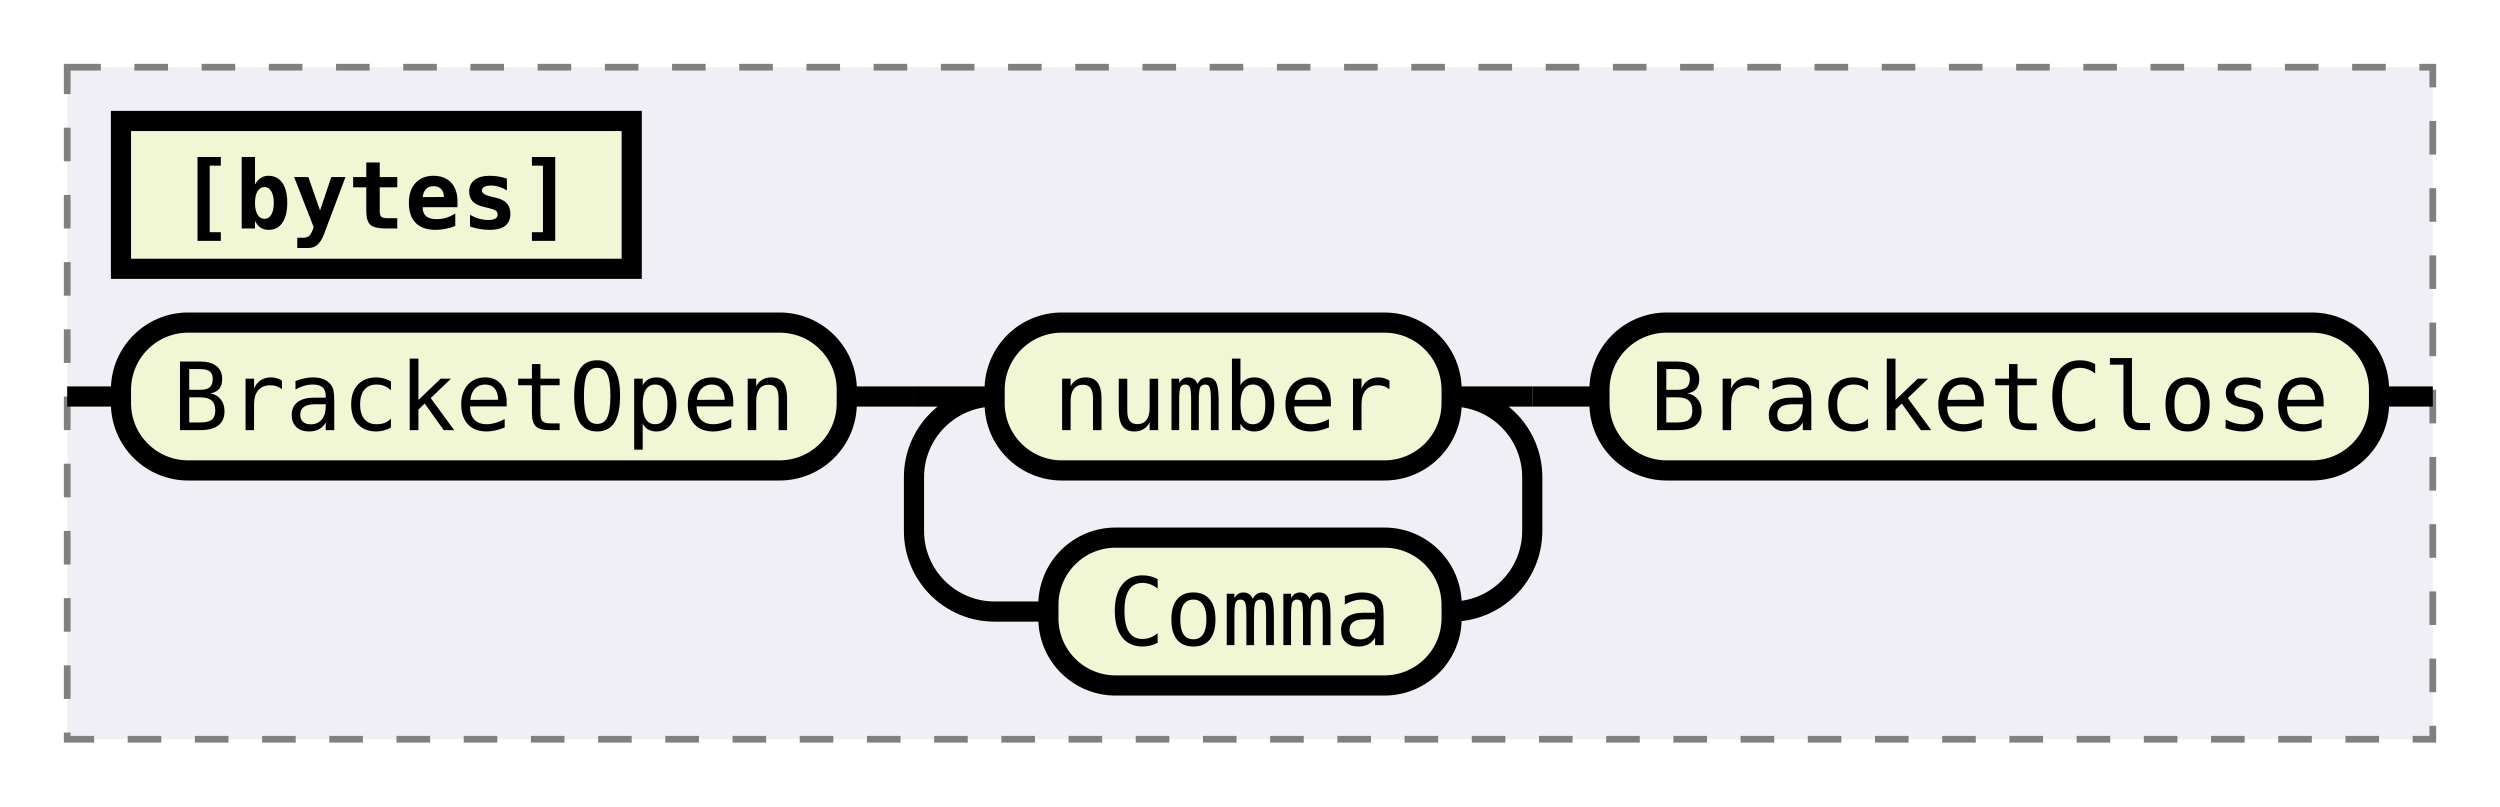
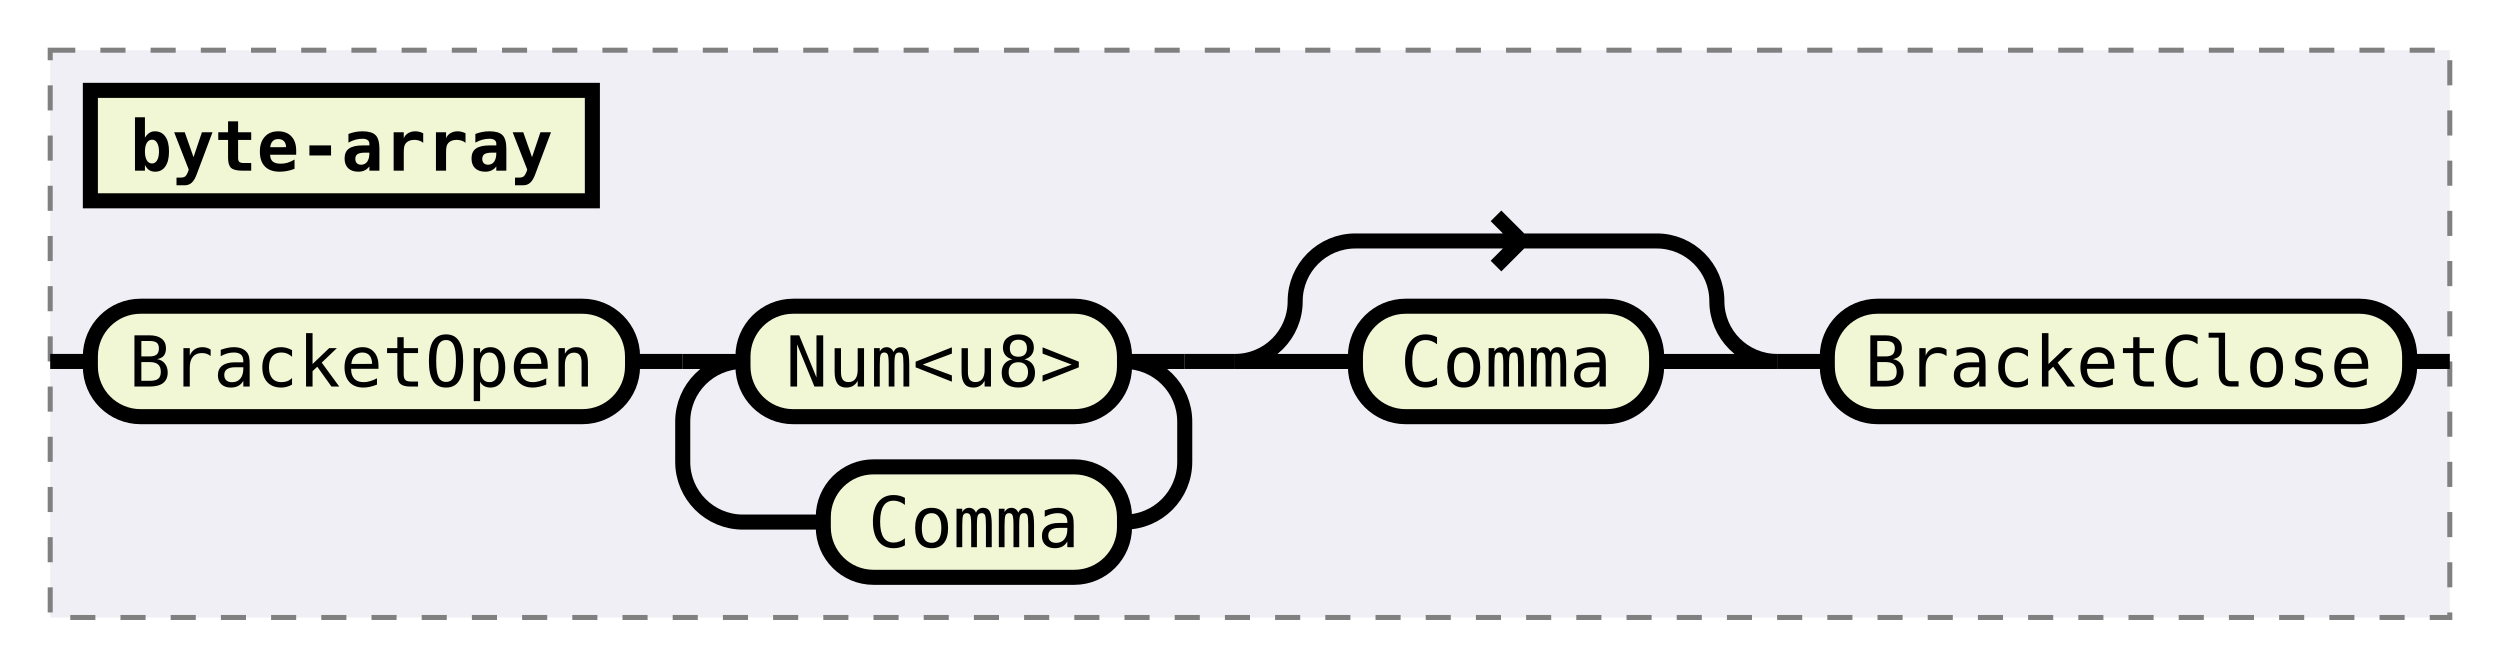
- <svg xmlns="http://www.w3.org/2000/svg" class="railroad" viewBox="0 0 372 120">
+ <svg xmlns="http://www.w3.org/2000/svg" class="railroad" viewBox="0 0 498 133">
  <style type="text/css">
svg.railroad {
background-color: hsl(30, 20%, 95%);
background-size: 15px 15px;
background-image: linear-gradient(to right, rgba(30, 30, 30, .05) 1px, transparent 1px),
		  linear-gradient(to bottom, rgba(30, 30, 30, .05) 1px, transparent 1px);
}

svg.railroad rect.railroad_canvas {
stroke-width: 0px;
fill: none;
}

svg.railroad path {
stroke-width: 3px;
stroke: black;
fill: none;
}

svg.railroad .debug {
stroke-width: 1px;
stroke: red;
}

svg.railroad text {
font: 14px monospace;
text-anchor: middle;
}

svg.railroad .nonterminal text {
font-weight: bold;
}

svg.railroad text.comment {
font: italic 12px monospace;
}

svg.railroad rect {
stroke-width: 3px;
stroke: black;
fill:hsl(-290, 70%, 90%);
}

svg.railroad g.labeledbox &gt; rect {
stroke-width: 1px;
stroke: grey;
stroke-dasharray: 5px;
fill:rgba(90, 90, 150, .1);
}
</style>
  <rect width="100%" height="100%" class="railroad_canvas" />
  <g class="sequence">
    <g class="verticalgrid">
      <g class="labeledbox">
-         <rect x="10" y="10" height="100" width="352" />
-         <path d=" M 10 59 h 8 m 336 0 h 8" />
+         <rect x="10" y="10" height="113" width="478" />
+         <path d=" M 10 72 h 8 m 462 0 h 8" />
        <g class="nonterminal">
-           <rect x="18" y="18" height="22" width="76" />
-           <text x="56" y="34">
- [bytes]</text>
+           <rect x="18" y="18" height="22" width="100" />
+           <text x="68" y="34">
+ byte-array</text>
        </g>
        <g class="sequence">
          <g class="sequence">
            <g class="terminal">
-               <rect x="18" y="48" height="22" width="108" rx="10" ry="10" />
-               <text x="72" y="64">
+               <rect x="18" y="61" height="22" width="108" rx="10" ry="10" />
+               <text x="72" y="77">
BracketOpen</text>
            </g>
-             <g class="repeat">
-               <path d=" M 136 59 h 12 m 68 0 h 12 m -12 0 a 12 12 0 0 1 12 12 v 8 a 12 12 0 0 1 -12 12 m -60 0 h -8 a 12 12 0 0 1 -12 -12 v -8 a 12 12 0 0 1 12 -12" />
-               <g class="terminal">
-                 <rect x="156" y="80" height="22" width="60" rx="10" ry="10" />
-                 <text x="186" y="96">
+             <g class="sequence">
+               <g class="repeat">
+                 <path d=" M 136 72 h 12 m 76 0 h 12 m -12 0 a 12 12 0 0 1 12 12 v 8 a 12 12 0 0 1 -12 12 m -60 0 h -16 a 12 12 0 0 1 -12 -12 v -8 a 12 12 0 0 1 12 -12" />
+                 <g class="terminal">
+                   <rect x="164" y="93" height="22" width="60" rx="10" ry="10" />
+                   <text x="194" y="109">
Comma</text>
+                 </g>
+                 <g class="terminal">
+                   <rect x="148" y="61" height="22" width="76" rx="10" ry="10" />
+                   <text x="186" y="77">
+ Num&lt;u8&gt;</text>
+                 </g>
              </g>
-               <g class="terminal">
-                 <rect x="148" y="48" height="22" width="68" rx="10" ry="10" />
-                 <text x="182" y="64">
- number</text>
+               <g class="optional">
+                 <path d=" M 246 72 h 24 m -24 0 a 12 12 0 0 0 12 -12 v 0 a 12 12 0 0 1 12 -12 h 60 m -27 0 l -5 -5 m 0 10 l 5 -5 m 27 0 a 12 12 0 0 1 12 12 v 0 a 12 12 0 0 0 12 12 h -24" />
+                 <g class="terminal">
+                   <rect x="270" y="61" height="22" width="60" rx="10" ry="10" />
+                   <text x="300" y="77">
+ Comma</text>
+                 </g>
              </g>
+               <path d=" M 236 72 h 10" />
            </g>
-             <path d=" M 126 59 h 10" />
+             <path d=" M 126 72 h 10" />
          </g>
          <g class="terminal">
-             <rect x="238" y="48" height="22" width="116" rx="10" ry="10" />
-             <text x="296" y="64">
+             <rect x="364" y="61" height="22" width="116" rx="10" ry="10" />
+             <text x="422" y="77">
BracketClose</text>
          </g>
-           <path d=" M 228 59 h 10" />
+           <path d=" M 354 72 h 10" />
        </g>
      </g>
    </g>
  </g>
</svg>
